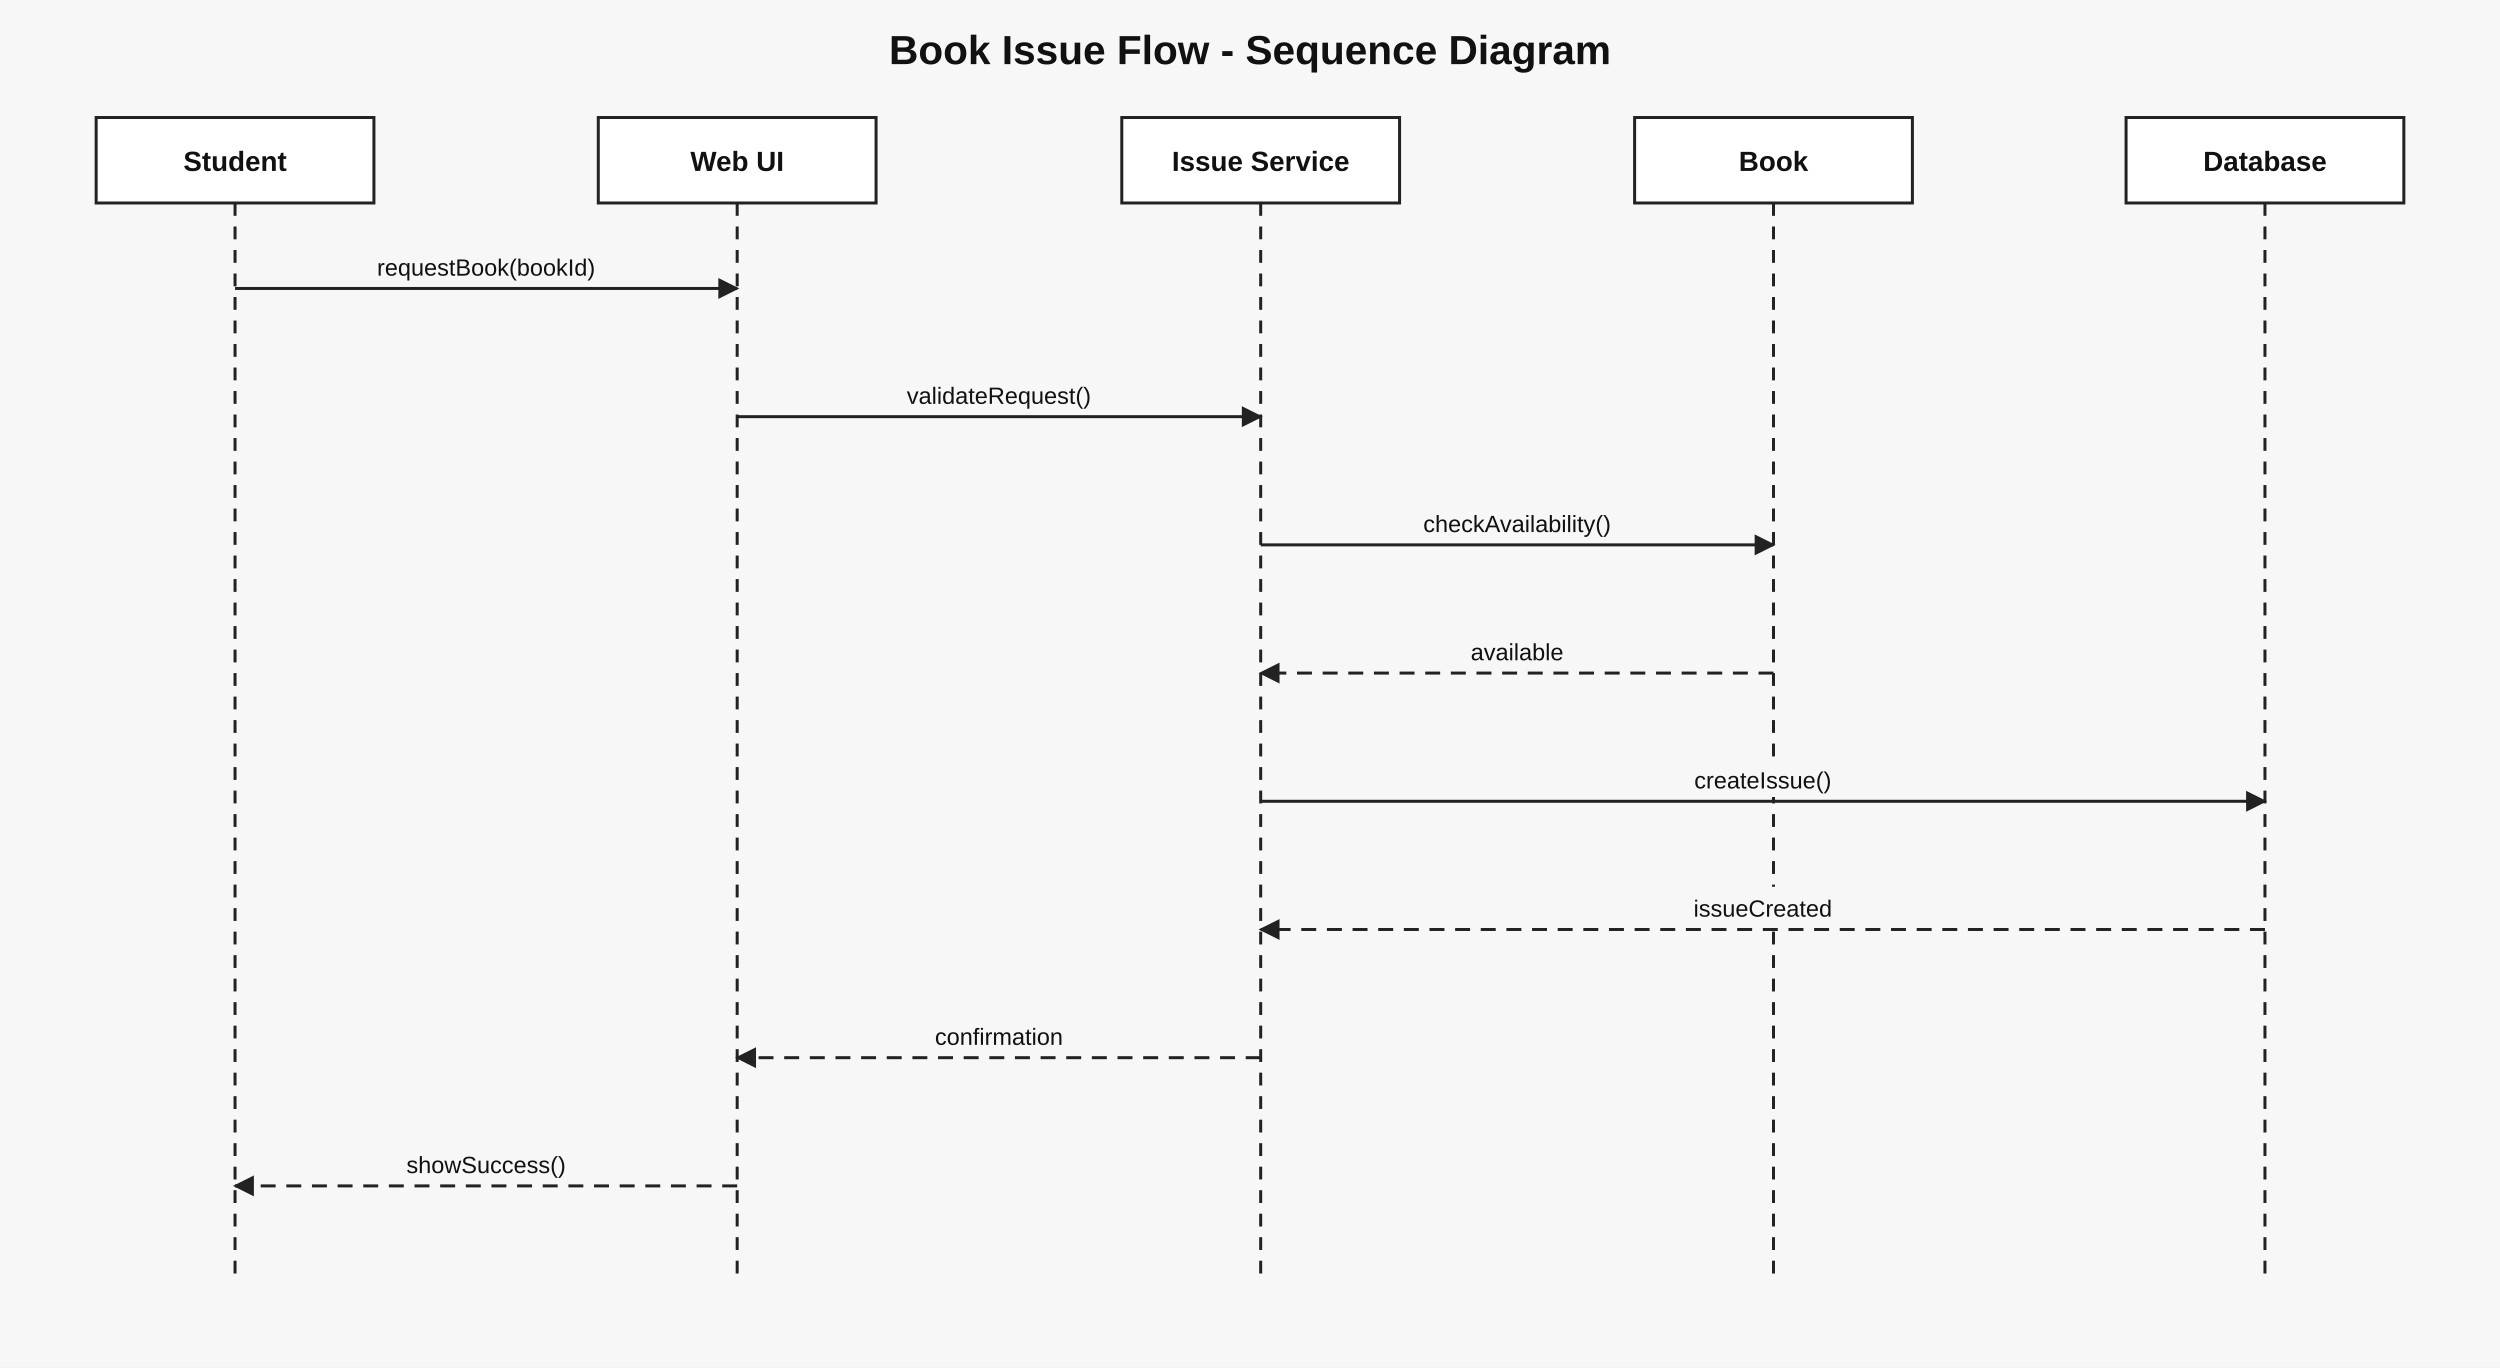
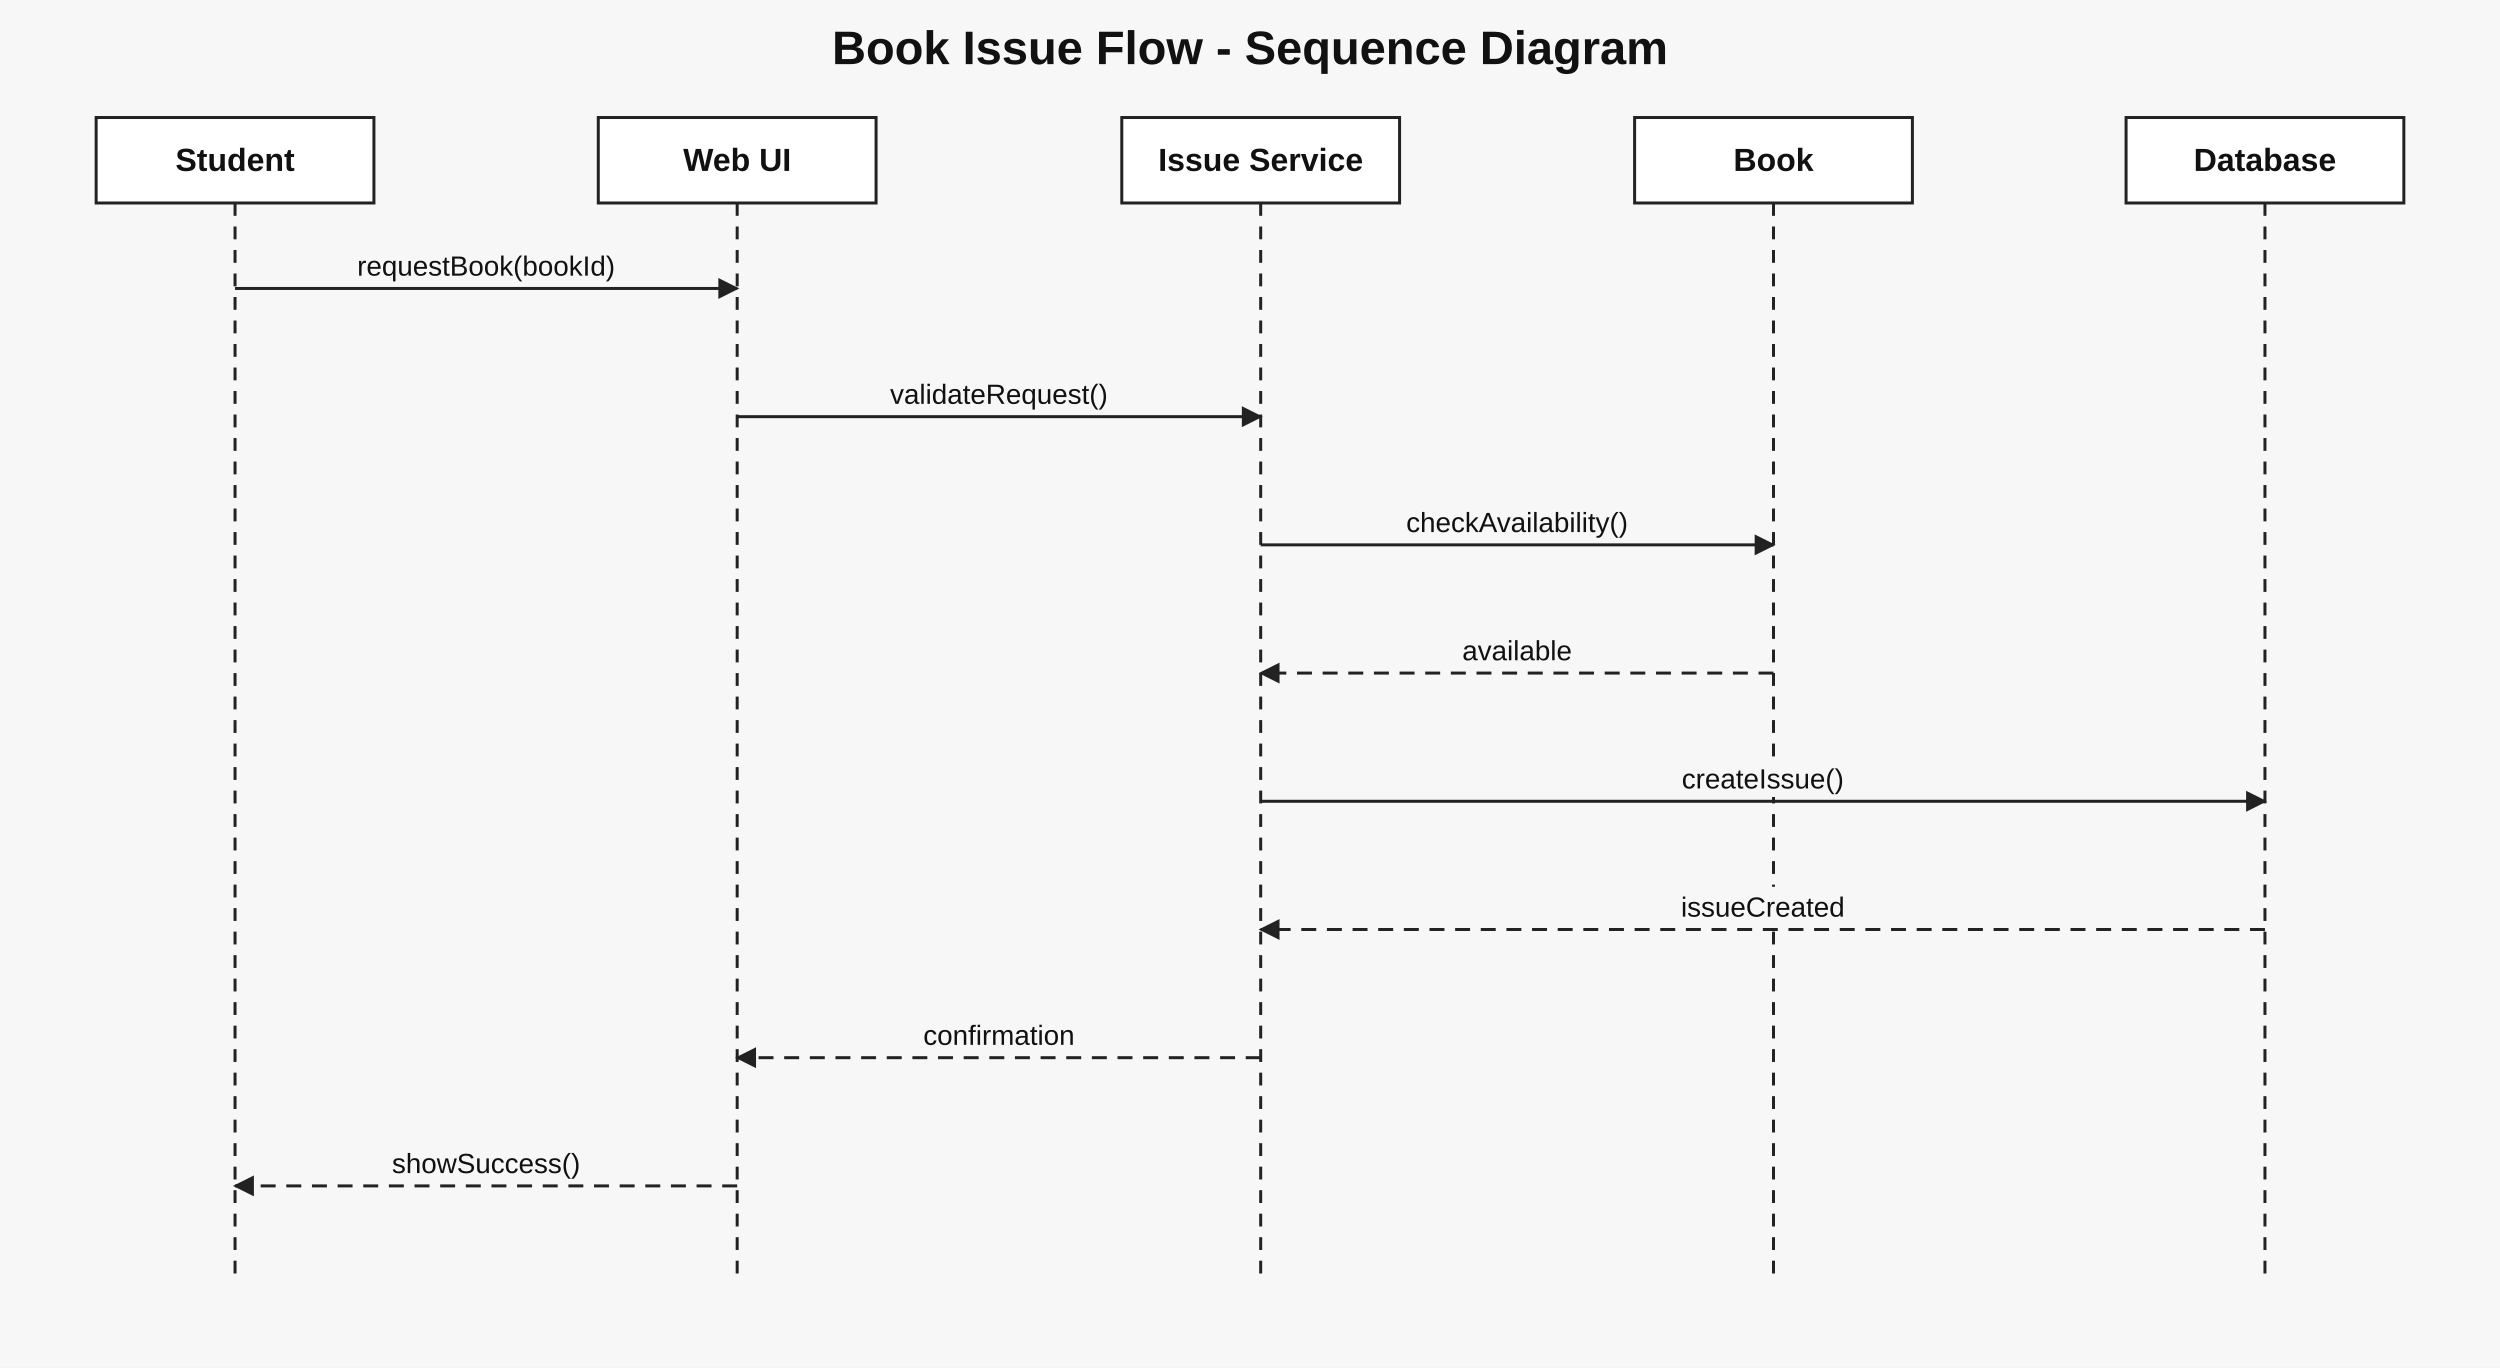
<svg xmlns="http://www.w3.org/2000/svg" width="1170" height="640" viewBox="0 0 1170 640" role="img" aria-label="Book Issue Flow - Sequence Diagram">
  <defs>
    <marker id="arrow" viewBox="0 0 10 10" refX="9" refY="5" markerWidth="7" markerHeight="7" orient="auto">
      <path d="M0,0 L10,5 L0,10 z" fill="#222" />
    </marker>
    <marker id="open" viewBox="0 0 12 12" refX="11" refY="6" markerWidth="10" markerHeight="10" orient="auto">
      <path d="M1,1 L11,6 L1,11 z" fill="#fff" stroke="#222" />
    </marker>
  </defs>
  <rect width="100%" height="100%" fill="#f7f7f7" />
  <g font-family="Arial,Helvetica,sans-serif" stroke="#222" stroke-width="1.4">
-     <text x="585.0" y="30" font-size="19" text-anchor="middle" font-weight="bold" fill="#111" stroke="none">Book Issue Flow - Sequence Diagram</text>
+     <text x="585.0" y="30" font-size="22" text-anchor="middle" font-weight="bold" fill="#111" stroke="none">Book Issue Flow - Sequence Diagram</text>
    <rect x="45" y="55" width="130" height="40" fill="#fff" />
-     <text x="110" y="80" font-size="13" text-anchor="middle" font-weight="bold" fill="#111" stroke="none">Student</text>
+     <text x="110" y="80" font-size="15" text-anchor="middle" font-weight="bold" fill="#111" stroke="none">Student</text>
    <path d="M110,95 V600" stroke-dasharray="6 5" />
    <rect x="280" y="55" width="130" height="40" fill="#fff" />
-     <text x="345" y="80" font-size="13" text-anchor="middle" font-weight="bold" fill="#111" stroke="none">Web UI</text>
+     <text x="345" y="80" font-size="15" text-anchor="middle" font-weight="bold" fill="#111" stroke="none">Web UI</text>
    <path d="M345,95 V600" stroke-dasharray="6 5" />
    <rect x="525" y="55" width="130" height="40" fill="#fff" />
-     <text x="590" y="80" font-size="13" text-anchor="middle" font-weight="bold" fill="#111" stroke="none">Issue Service</text>
+     <text x="590" y="80" font-size="15" text-anchor="middle" font-weight="bold" fill="#111" stroke="none">Issue Service</text>
    <path d="M590,95 V600" stroke-dasharray="6 5" />
    <rect x="765" y="55" width="130" height="40" fill="#fff" />
-     <text x="830" y="80" font-size="13" text-anchor="middle" font-weight="bold" fill="#111" stroke="none">Book</text>
+     <text x="830" y="80" font-size="15" text-anchor="middle" font-weight="bold" fill="#111" stroke="none">Book</text>
    <path d="M830,95 V600" stroke-dasharray="6 5" />
    <rect x="995" y="55" width="130" height="40" fill="#fff" />
-     <text x="1060" y="80" font-size="13" text-anchor="middle" font-weight="bold" fill="#111" stroke="none">Database</text>
+     <text x="1060" y="80" font-size="15" text-anchor="middle" font-weight="bold" fill="#111" stroke="none">Database</text>
    <path d="M1060,95 V600" stroke-dasharray="6 5" />
    <path d="M110,135 L345,135" fill="none" marker-end="url(#arrow)" />
    <rect x="172.5" y="115.0" width="110" height="18" fill="#f7f7f7" stroke="none" />
-     <text x="227.5" y="129.0" font-size="11" text-anchor="middle" font-weight="normal" fill="#111" stroke="none">requestBook(bookId)</text>
+     <text x="227.5" y="129.0" font-size="13" text-anchor="middle" font-weight="normal" fill="#111" stroke="none">requestBook(bookId)</text>
    <path d="M345,195 L590,195" fill="none" marker-end="url(#arrow)" />
    <rect x="412.5" y="175.0" width="110" height="18" fill="#f7f7f7" stroke="none" />
-     <text x="467.5" y="189.0" font-size="11" text-anchor="middle" font-weight="normal" fill="#111" stroke="none">validateRequest()</text>
+     <text x="467.5" y="189.0" font-size="13" text-anchor="middle" font-weight="normal" fill="#111" stroke="none">validateRequest()</text>
    <path d="M590,255 L830,255" fill="none" marker-end="url(#arrow)" />
    <rect x="655.0" y="235.0" width="110" height="18" fill="#f7f7f7" stroke="none" />
-     <text x="710.0" y="249.0" font-size="11" text-anchor="middle" font-weight="normal" fill="#111" stroke="none">checkAvailability()</text>
+     <text x="710.0" y="249.0" font-size="13" text-anchor="middle" font-weight="normal" fill="#111" stroke="none">checkAvailability()</text>
    <path d="M830,315 L590,315" fill="none" marker-end="url(#arrow)" stroke-dasharray="7 5" />
    <rect x="655.0" y="295.0" width="110" height="18" fill="#f7f7f7" stroke="none" />
-     <text x="710.0" y="309.0" font-size="11" text-anchor="middle" font-weight="normal" fill="#111" stroke="none">available</text>
+     <text x="710.0" y="309.0" font-size="13" text-anchor="middle" font-weight="normal" fill="#111" stroke="none">available</text>
    <path d="M590,375 L1060,375" fill="none" marker-end="url(#arrow)" />
    <rect x="770.0" y="355.0" width="110" height="18" fill="#f7f7f7" stroke="none" />
-     <text x="825.0" y="369.0" font-size="11" text-anchor="middle" font-weight="normal" fill="#111" stroke="none">createIssue()</text>
+     <text x="825.0" y="369.0" font-size="13" text-anchor="middle" font-weight="normal" fill="#111" stroke="none">createIssue()</text>
    <path d="M1060,435 L590,435" fill="none" marker-end="url(#arrow)" stroke-dasharray="7 5" />
    <rect x="770.0" y="415.0" width="110" height="18" fill="#f7f7f7" stroke="none" />
-     <text x="825.0" y="429.0" font-size="11" text-anchor="middle" font-weight="normal" fill="#111" stroke="none">issueCreated</text>
+     <text x="825.0" y="429.0" font-size="13" text-anchor="middle" font-weight="normal" fill="#111" stroke="none">issueCreated</text>
    <path d="M590,495 L345,495" fill="none" marker-end="url(#arrow)" stroke-dasharray="7 5" />
    <rect x="412.5" y="475.0" width="110" height="18" fill="#f7f7f7" stroke="none" />
-     <text x="467.5" y="489.0" font-size="11" text-anchor="middle" font-weight="normal" fill="#111" stroke="none">confirmation</text>
+     <text x="467.5" y="489.0" font-size="13" text-anchor="middle" font-weight="normal" fill="#111" stroke="none">confirmation</text>
    <path d="M345,555 L110,555" fill="none" marker-end="url(#arrow)" stroke-dasharray="7 5" />
    <rect x="172.5" y="535.0" width="110" height="18" fill="#f7f7f7" stroke="none" />
-     <text x="227.5" y="549.0" font-size="11" text-anchor="middle" font-weight="normal" fill="#111" stroke="none">showSuccess()</text>
+     <text x="227.5" y="549.0" font-size="13" text-anchor="middle" font-weight="normal" fill="#111" stroke="none">showSuccess()</text>
  </g>
</svg>
